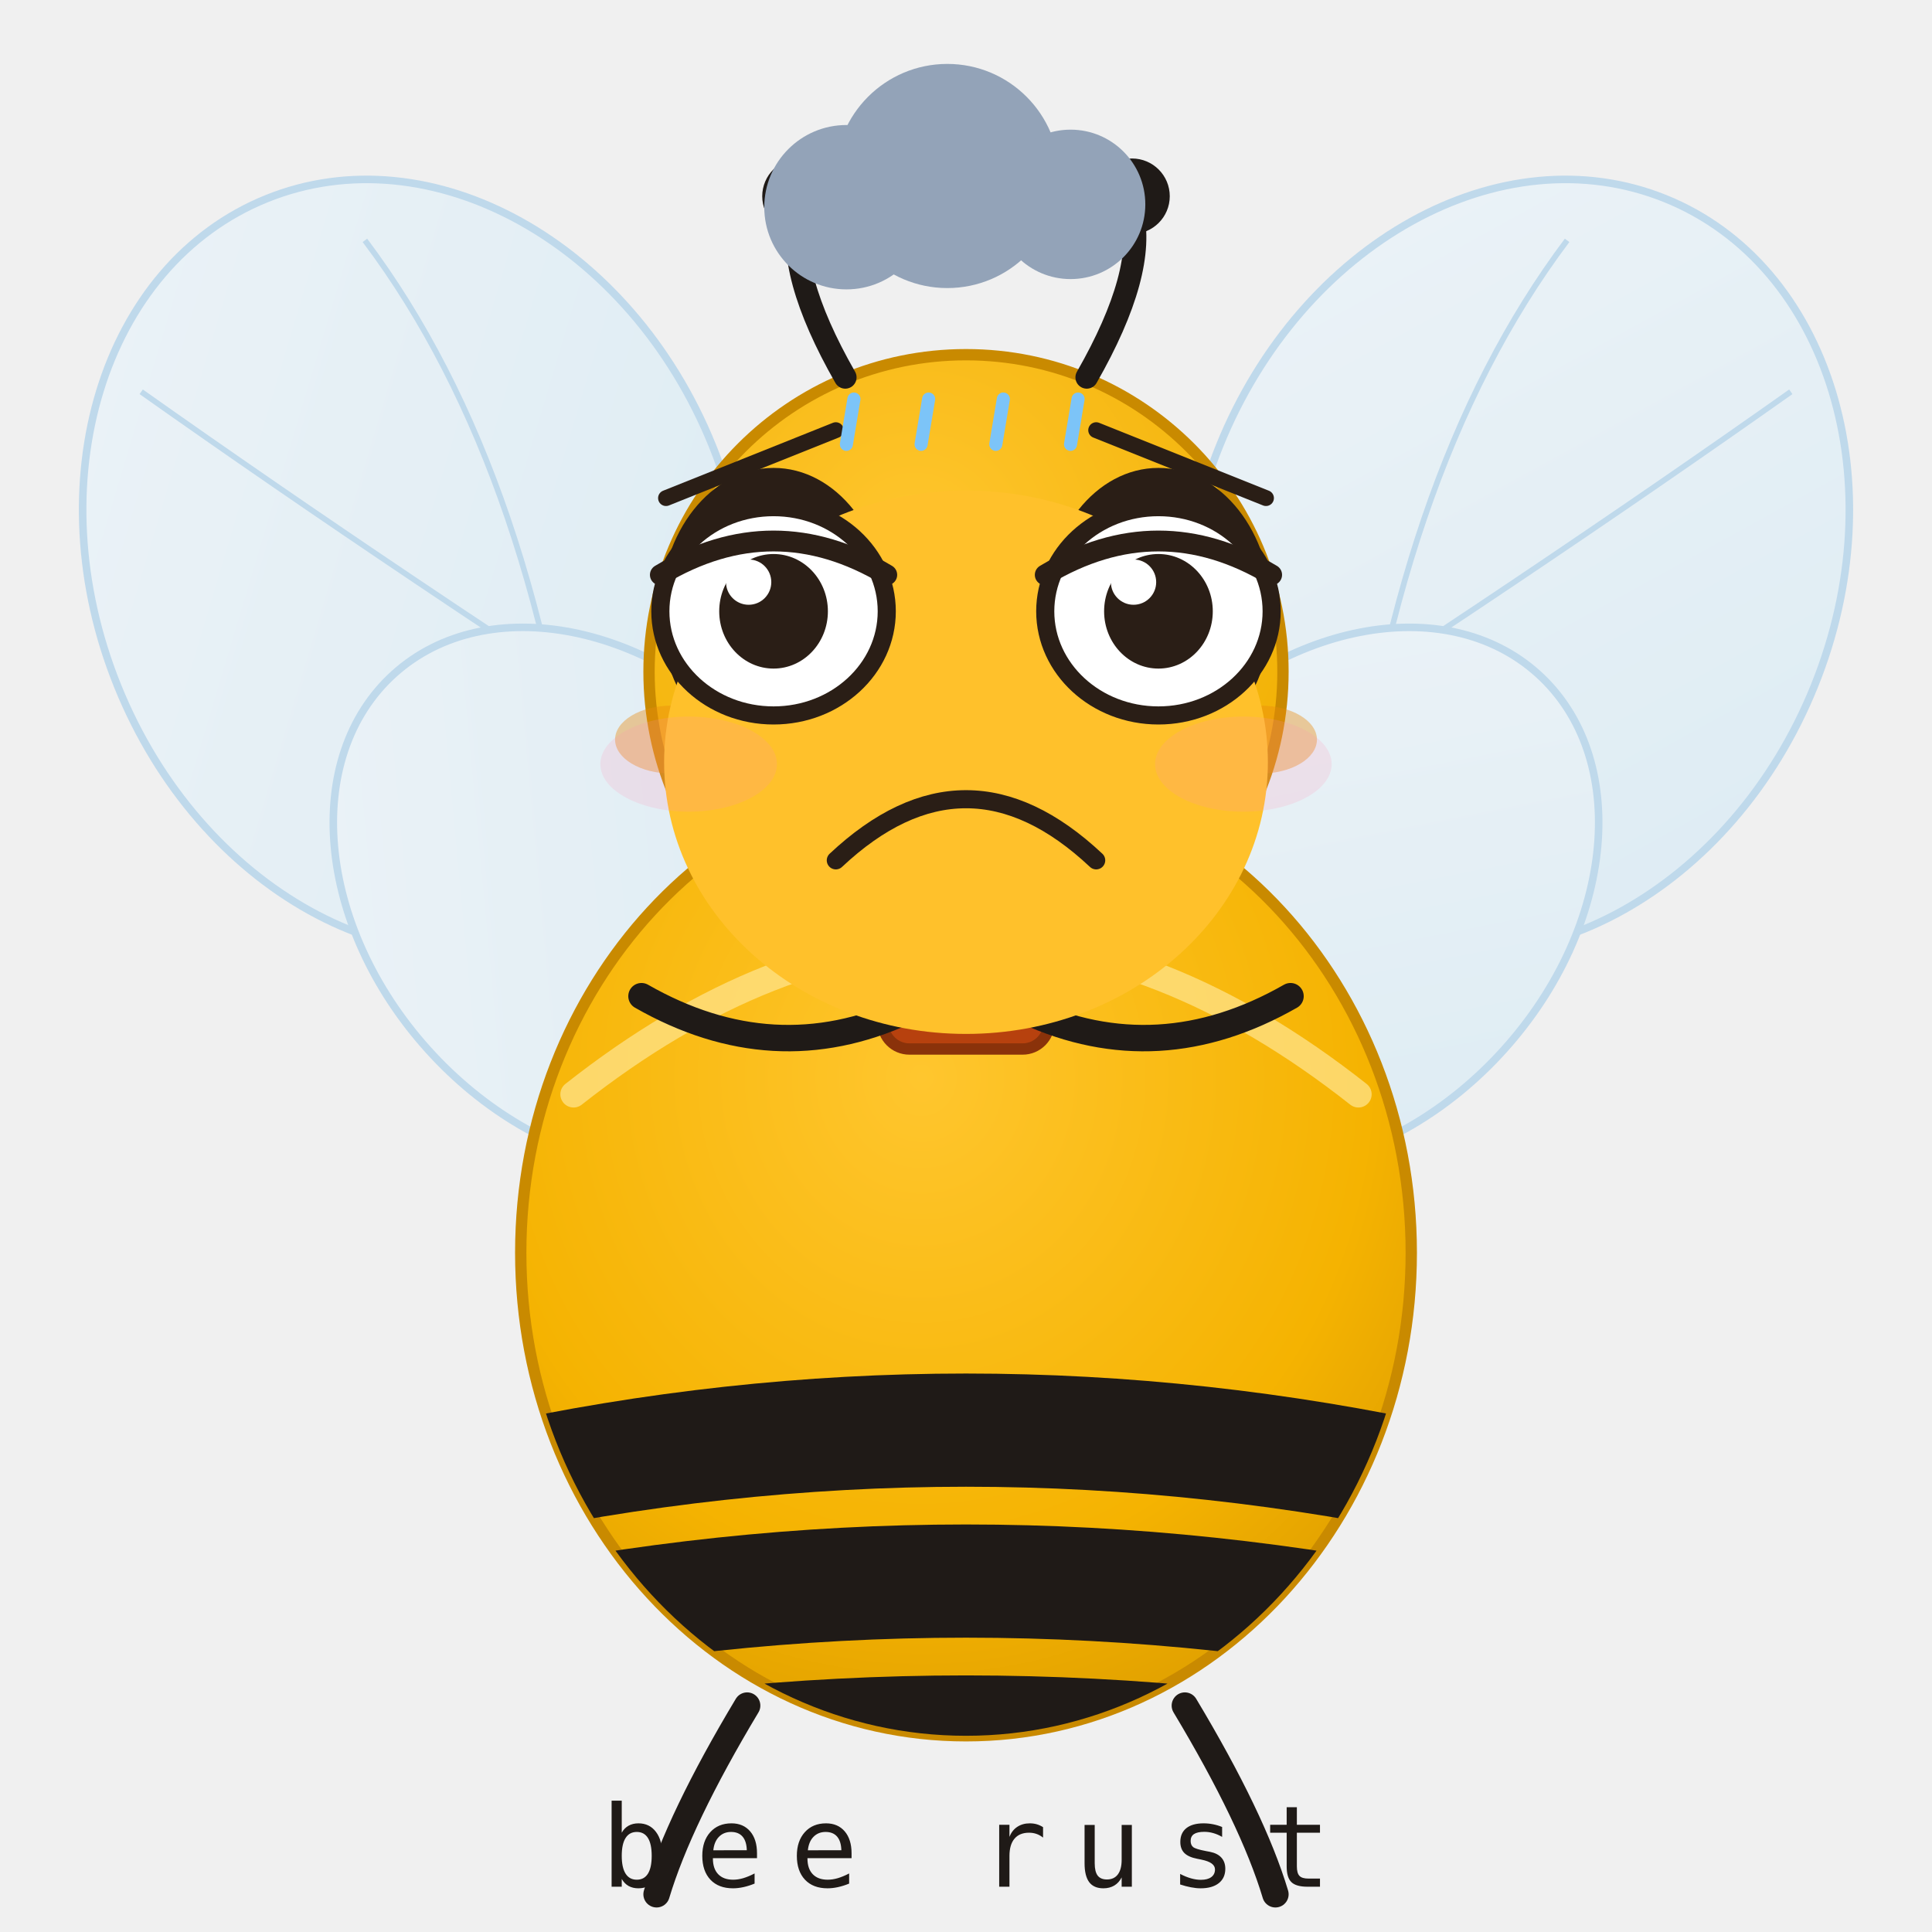
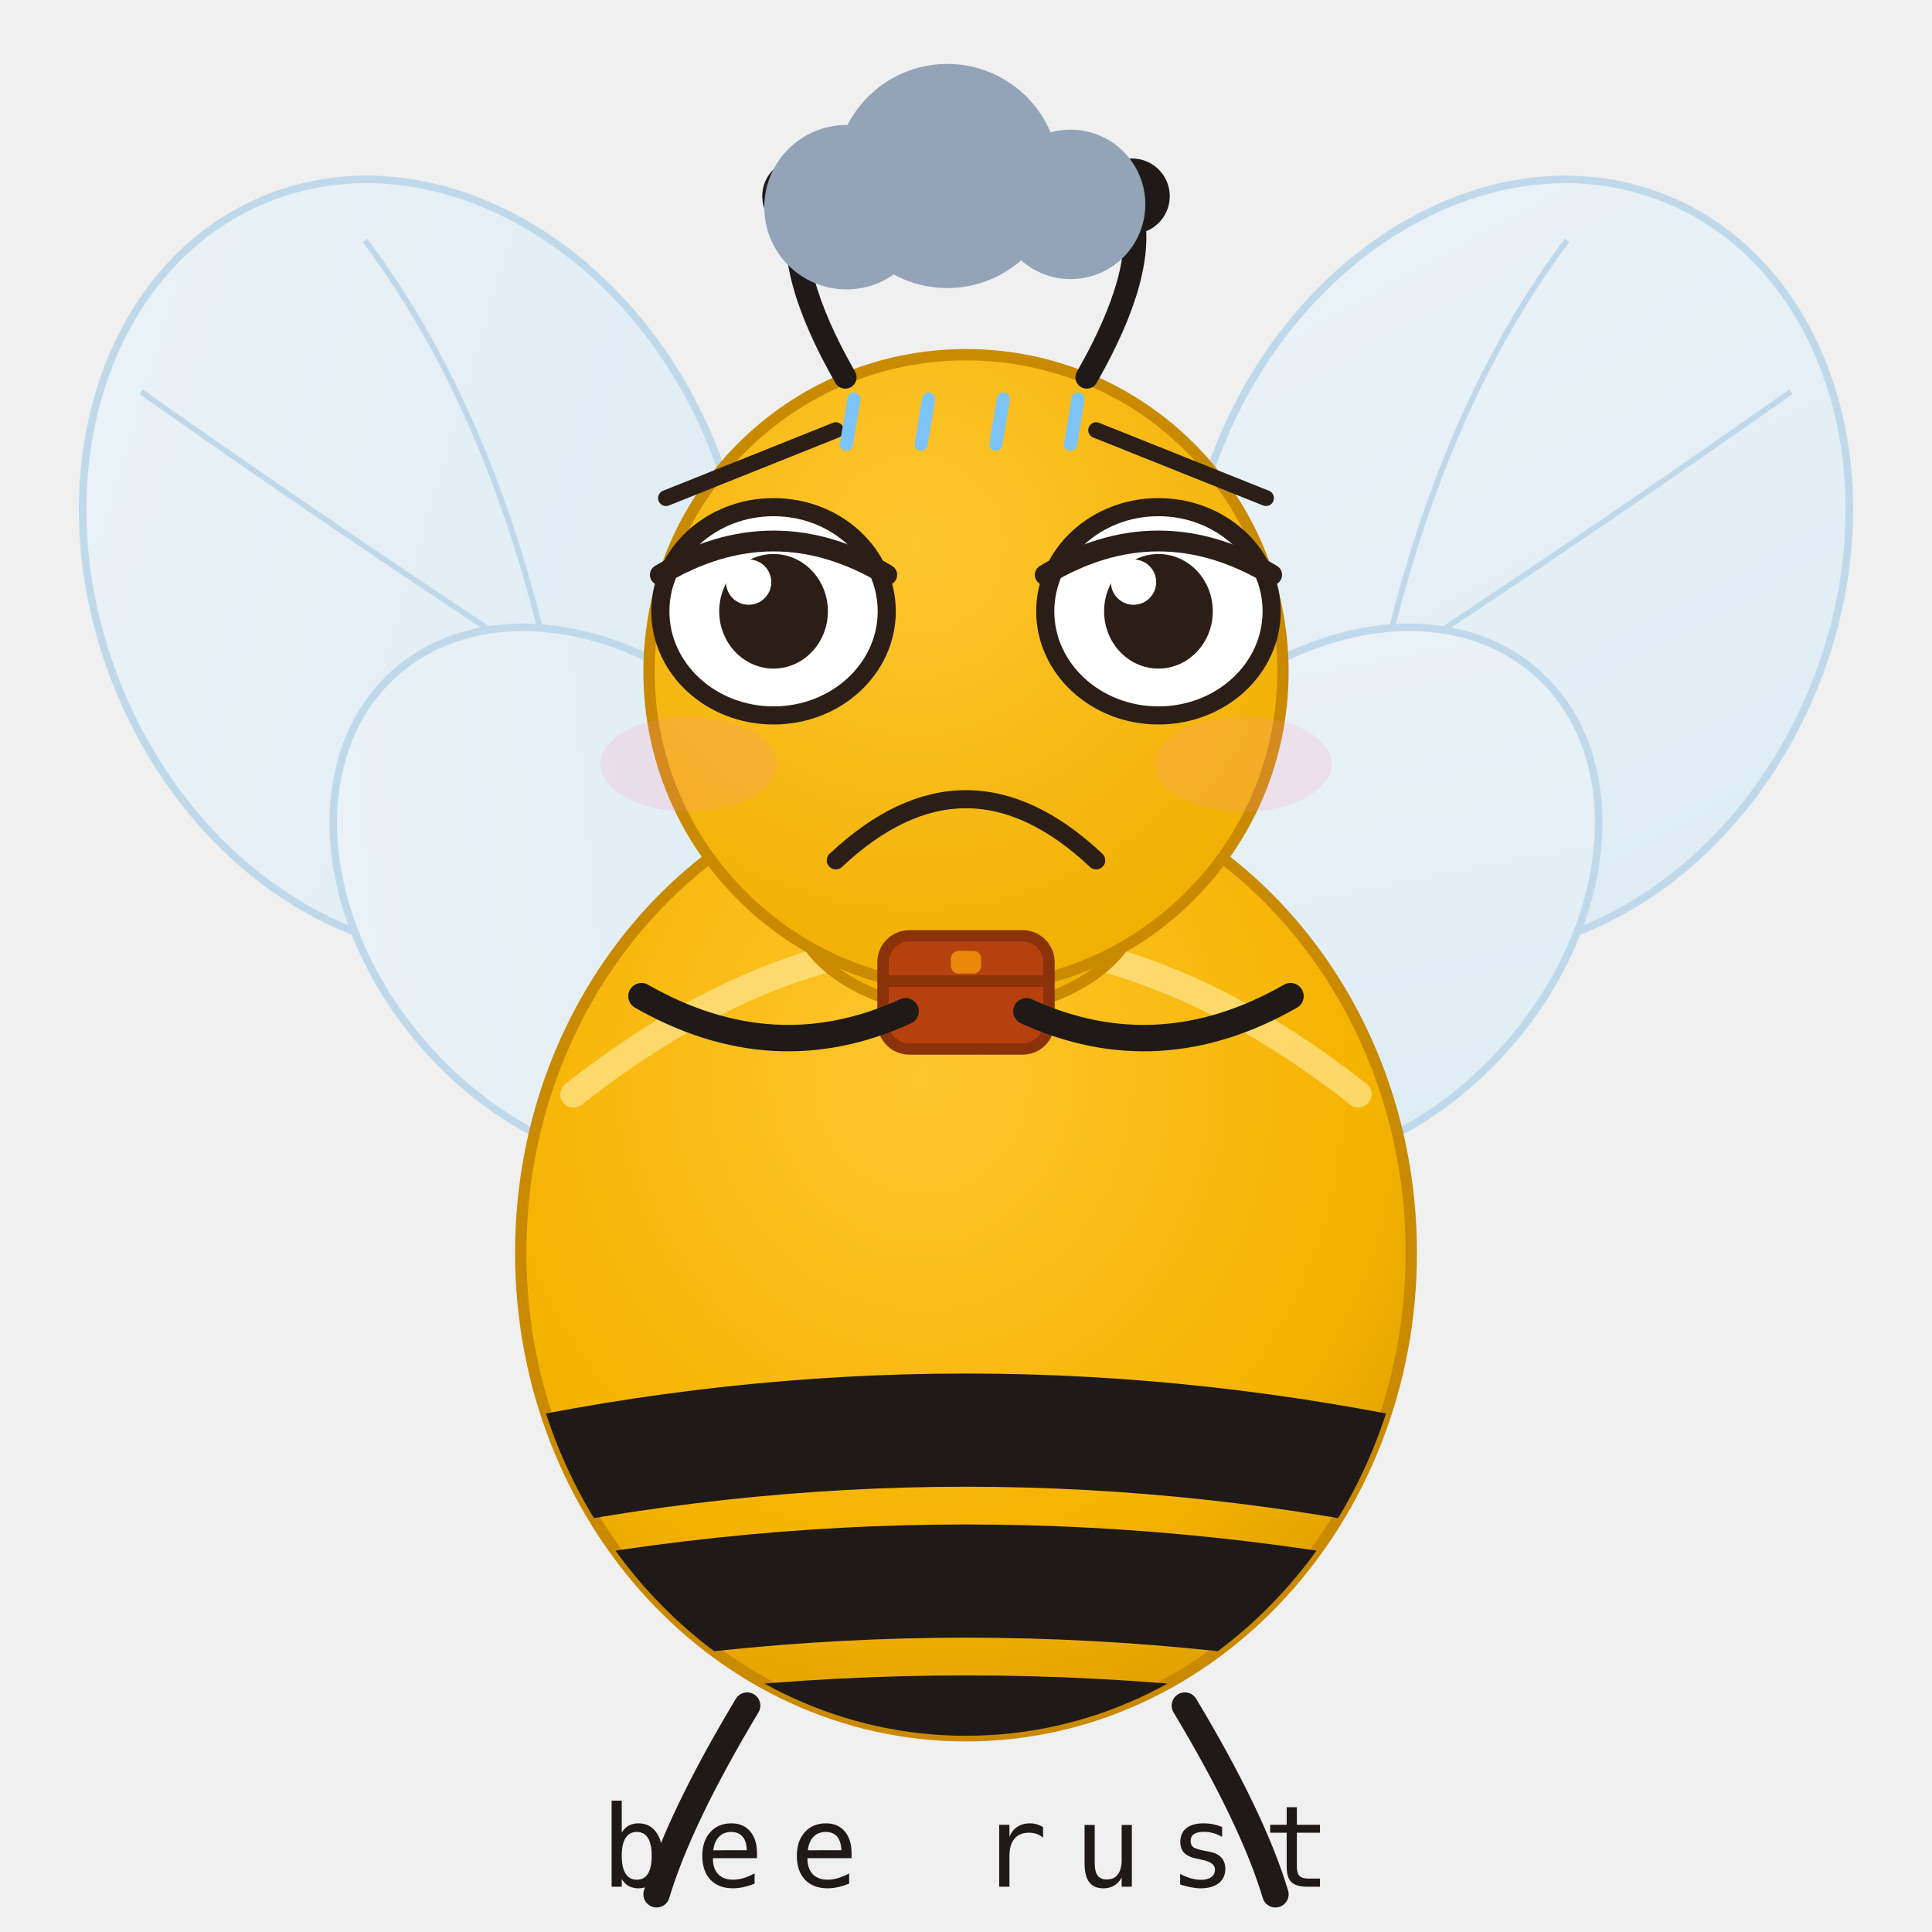
<svg xmlns="http://www.w3.org/2000/svg" viewBox="0 0 512 512" width="512" height="512" role="img" aria-label="Rusty · 沮丧 Depressed">
  <style>
.ex-motion { animation: ex-slump 4.2s ease-in-out infinite; transform-box: fill-box; transform-origin: 50% 50%; }
.ex-anim-tear { animation: ex-tear 1.8s ease-in infinite; transform-box: fill-box; transform-origin: center; }
.ex-anim-sweat { animation: ex-tear 1.5s ease-in infinite; transform-box: fill-box; transform-origin: center; }
.ex-anim-heart { animation: ex-heart 2.2s ease-out infinite; transform-box: fill-box; transform-origin: center; }
.ex-anim-spark { animation: ex-spark 1.9s ease-in-out infinite; transform-box: fill-box; transform-origin: center; }
.ex-anim-rain { animation: ex-rain 1.4s linear infinite; transform-box: fill-box; transform-origin: center; }
.ex-anim-confetti { animation: ex-confetti 2.4s linear infinite; transform-box: fill-box; transform-origin: center; }
.ex-anim-pulse { animation: ex-pulse 1.6s ease-in-out infinite; transform-box: fill-box; transform-origin: center; }
.ex-anim-knock { animation: ex-knock 0.55s ease-in-out infinite; transform-box: fill-box; transform-origin: center; }
.ex-anim-knockline { animation: ex-knockline 0.55s ease-out infinite; transform-box: fill-box; transform-origin: center; }
.ex-anim-palm { animation: ex-palm 0.9s ease-in-out infinite; transform-box: fill-box; transform-origin: center; }
.ex-anim-steam { animation: ex-steam 1.8s ease-out infinite; transform-box: fill-box; transform-origin: center; }
.ex-anim-shock { animation: ex-shock 0.5s ease-in-out infinite; transform-box: fill-box; transform-origin: center; }
.ex-anim-please { animation: ex-please 1.4s ease-in-out infinite; transform-box: fill-box; transform-origin: center; }
.ex-anim-drift { animation: ex-drift 4.5s ease-in-out infinite; transform-box: fill-box; transform-origin: center; }
@keyframes ex-slump { 0%,100% { transform: translateY(0); } 50% { transform: translateY(9.6px); } }
@keyframes ex-tear { 0% { transform: translateY(0); opacity: 0; } 18% { opacity: 1; } 100% { transform: translateY(33px); opacity: 0; } }
@keyframes ex-heart { 0% { transform: translateY(0) scale(.65); opacity: 0; } 20% { opacity: 1; } 100% { transform: translateY(-54px) scale(1.15); opacity: 0; } }
@keyframes ex-spark { 0%,100% { transform: scale(.6) rotate(0deg); opacity: .3; } 50% { transform: scale(1.15) rotate(25deg); opacity: 1; } }
@keyframes ex-rain { 0% { transform: translateY(0); opacity: 0; } 20% { opacity: 1; } 100% { transform: translateY(36px); opacity: 0; } }
@keyframes ex-confetti { 0% { transform: translateY(-10.5px) rotate(0deg); opacity: 1; } 100% { transform: translateY(48px) rotate(200deg); opacity: 0; } }
@keyframes ex-pulse { 0%,100% { transform: scale(1); opacity: .35; } 50% { transform: scale(1.18); opacity: .7; } }
@keyframes ex-knock { 0%,100% { transform: translateX(13.5px); } 35% { transform: translateX(0); } }
@keyframes ex-knockline { 0%,100% { transform: scaleX(.6); opacity: .35; } 35% { transform: scaleX(1); opacity: 1; } }
@keyframes ex-palm { 0%,100% { transform: translateY(0) rotate(0deg); } 50% { transform: translateY(-3.6px) rotate(-4deg); } }
@keyframes ex-steam { 0% { transform: translateY(0); opacity: .7; } 100% { transform: translateY(-27px); opacity: 0; } }
@keyframes ex-shock { 0%,100% { transform: scaleX(.7); opacity: .4; } 50% { transform: scaleX(1.25); opacity: 1; } }
@keyframes ex-please { 0%,100% { transform: translateY(0); } 50% { transform: translateY(-5.4px); } }
@keyframes ex-drift { 0%,100% { transform: translateY(0); } 50% { transform: translateY(-6px); } }
@media (prefers-reduced-motion: reduce) {
  .ex-motion, [class*="ex-anim-"] { animation: none !important; }
}
</style>
  <g class="ex-motion ex-depressed">
    <g class="ex-base">
      <defs>
        <radialGradient id="bellyGrad" cx="45%" cy="32%" r="72%">
          <stop offset="0%" stop-color="#FFC62E" />
          <stop offset="70%" stop-color="#F5B301">
        
      </stop>
          <stop offset="100%" stop-color="#DE9E00" />
        </radialGradient>
        <radialGradient id="headGrad" cx="42%" cy="30%" r="75%">
          <stop offset="0%" stop-color="#FFC62E" />
          <stop offset="100%" stop-color="#F0AF00" />
        </radialGradient>
        <linearGradient id="wingGrad" x1="0" y1="0" x2="1" y2="1">
          <stop offset="0%" stop-color="#EAF5FC" />
          <stop offset="100%" stop-color="#CFE8F5" />
        </linearGradient>
        <clipPath id="bellyClip">
          <ellipse cx="256" cy="332" rx="118" ry="128" />
        </clipPath>
      </defs>
      <g>
        <g fill="url(#wingGrad)" stroke="#9FC9E8" stroke-width="2" opacity="0.6">
          <g>
            <ellipse cx="110" cy="150" rx="85" ry="105" transform="rotate(-22 110 150)" />
            <path d="M60 80 Q105 150 165 235" fill="none" stroke-width="1.5" transform="rotate(-22 110 150)" />
            <path d="M130 65 Q150 140 120 245" fill="none" stroke-width="1.5" transform="rotate(-22 110 150)" />
          </g>
          <g>
            <ellipse cx="402" cy="150" rx="85" ry="105" transform="rotate(22 402 150)" />
            <path d="M452 80 Q407 150 347 235" fill="none" stroke-width="1.5" transform="rotate(22 402 150)" />
            <path d="M382 65 Q362 140 392 245" fill="none" stroke-width="1.5" transform="rotate(22 402 150)" />
          </g>
          <g>
            <ellipse cx="158" cy="238" rx="60" ry="80" transform="rotate(-42 158 238)" />
          </g>
          <g>
            <ellipse cx="354" cy="238" rx="60" ry="80" transform="rotate(42 354 238)" />
          </g>
        </g>
        <g stroke="#1F1A17" stroke-width="7" stroke-linecap="round" fill="none">
          <path d="M198 452 Q180 482 174 502" />
          <path d="M314 452 Q332 482 338 502" />
        </g>
        <g>
          <ellipse cx="256" cy="332" rx="118" ry="128" fill="url(#bellyGrad)" stroke="#C98A00" stroke-width="3" />
          <path d="M152 290 Q256 208 360 290" fill="none" stroke="#FFE38A" stroke-width="7" stroke-linecap="round" opacity="0.75">
      
    </path>
          <g clip-path="url(#bellyClip)">
            <path d="M128 378 Q256 350 384 378 L384 408 Q256 380 128 408 Z" fill="#1F1A17" />
            <path d="M124 418 Q256 390 388 418 L388 448 Q256 420 124 448 Z" fill="#1F1A17" />
            <path d="M120 458 Q256 430 392 458 L392 486 Q256 460 120 486 Z" fill="#1F1A17" />
          </g>
        </g>
        <ellipse cx="256" cy="238" rx="46" ry="30" fill="url(#headGrad)" stroke="#C98A00" stroke-width="3" />
        <circle cx="256" cy="178" r="84" fill="url(#headGrad)" stroke="#C98A00" stroke-width="3" />
        <g stroke="#1F1A17" stroke-width="6" stroke-linecap="round" fill="#1F1A17">
          <path d="M224 100 Q208 72 212 56" fill="none" />
          <circle cx="212" cy="52" r="7" />
          <path d="M288 100 Q304 72 300 56" fill="none" />
          <circle cx="300" cy="52" r="7" />
        </g>
-         <ellipse cx="205" cy="162" rx="30" ry="38" fill="#2A1E16" />
-         <ellipse cx="307" cy="162" rx="30" ry="38" fill="#2A1E16" />
-         <circle cx="193" cy="146" r="9" fill="#FFFFFF" />
-         <circle cx="295" cy="146" r="9" fill="#FFFFFF" />
-         <circle cx="191" cy="143" r="3.5" fill="#FFFFFF" />
-         <path d="M244 216 Q256 228 268 216" fill="none" stroke="#1F1A17" stroke-width="5" stroke-linecap="round" />
-         <ellipse cx="178" cy="196" rx="15" ry="9" fill="#E8890C" opacity="0.4" />
-         <ellipse cx="334" cy="196" rx="15" ry="9" fill="#E8890C" opacity="0.4" />
        <g>
          <rect x="234" y="248" width="44" height="30" rx="7" fill="#B7410E" stroke="#8A320A" stroke-width="3" />
          <path d="M234 260 L278 260" stroke="#8A320A" stroke-width="3" />
          <rect x="252" y="252" width="8" height="6" rx="2" fill="#E8890C" />
          <path d="M170 264 Q205 284 240 268" fill="none" stroke="#1F1A17" stroke-width="7" stroke-linecap="round" />
          <path d="M342 264 Q307 284 272 268" fill="none" stroke="#1F1A17" stroke-width="7" stroke-linecap="round" />
        </g>
        <text x="256" y="500" text-anchor="middle" font-family="ui-monospace,SFMono-Regular,Menlo,monospace" font-size="30" letter-spacing="7" fill="#1F1A17">bee rust</text>
      </g>
    </g>
    <g class="ex-face">
-       <ellipse cx="256" cy="202" rx="80" ry="72" fill="#FFC12B" />
      <path d="M 176.5,132 L 221.5,114" stroke="#2A1E16" stroke-width="4.2" stroke-linecap="round" />
      <path d="M 335.5,132 L 290.5,114" stroke="#2A1E16" stroke-width="4.2" stroke-linecap="round" />
      <ellipse cx="205" cy="162" rx="30" ry="27.6" fill="#FFFFFF" stroke="#2A1E16" stroke-width="4.8" />
      <ellipse cx="205" cy="162" rx="14.4" ry="15.18" fill="#2A1E16" />
      <circle cx="198.4" cy="154.27" r="6" fill="#FFFFFF" />
      <path d="M 175,152.34 Q 205,134.4 235,152.34" fill="none" stroke="#2A1E16" stroke-width="5.52" stroke-linecap="round" />
      <ellipse cx="307" cy="162" rx="30" ry="27.6" fill="#FFFFFF" stroke="#2A1E16" stroke-width="4.8" />
      <ellipse cx="307" cy="162" rx="14.4" ry="15.18" fill="#2A1E16" />
      <circle cx="300.4" cy="154.27" r="6" fill="#FFFFFF" />
      <path d="M 277,152.34 Q 307,134.4 337,152.34" fill="none" stroke="#2A1E16" stroke-width="5.52" stroke-linecap="round" />
      <path d="M 221.5,228 Q 256,195.6 290.5,228" fill="none" stroke="#2A1E16" stroke-width="4.8" stroke-linecap="round" />
      <ellipse cx="182.5" cy="202.5" rx="23.4" ry="12.6" fill="#FF8FB3" opacity="0.18" />
      <ellipse cx="329.5" cy="202.5" rx="23.4" ry="12.6" fill="#FF8FB3" opacity="0.18" />
      <g class="ex-anim-drift">
        <circle cx="224.32" cy="54.91" r="21.78" fill="#93A3B8" />
        <circle cx="251.05" cy="46.64" r="29.7" fill="#93A3B8" />
        <circle cx="283.72" cy="54.16" r="19.8" fill="#93A3B8" />
        <rect x="211.45" y="51.15" width="89.1" height="15.8" rx="7.9" fill="#93A3B8" />
      </g>
      <g transform="translate(226.3 105.75)">
        <path class="ex-anim-rain" style="animation-delay:0.0s" d="M 0 0 L -2 12" stroke="#7CC4F8" stroke-width="3.47" stroke-linecap="round" />
      </g>
      <g transform="translate(246.1 105.75)">
        <path class="ex-anim-rain" style="animation-delay:0.22s" d="M 0 0 L -2 12" stroke="#7CC4F8" stroke-width="3.47" stroke-linecap="round" />
      </g>
      <g transform="translate(265.9 105.75)">
        <path class="ex-anim-rain" style="animation-delay:0.44s" d="M 0 0 L -2 12" stroke="#7CC4F8" stroke-width="3.47" stroke-linecap="round" />
      </g>
      <g transform="translate(285.7 105.75)">
        <path class="ex-anim-rain" style="animation-delay:0.66s" d="M 0 0 L -2 12" stroke="#7CC4F8" stroke-width="3.47" stroke-linecap="round" />
      </g>
    </g>
  </g>
</svg>
